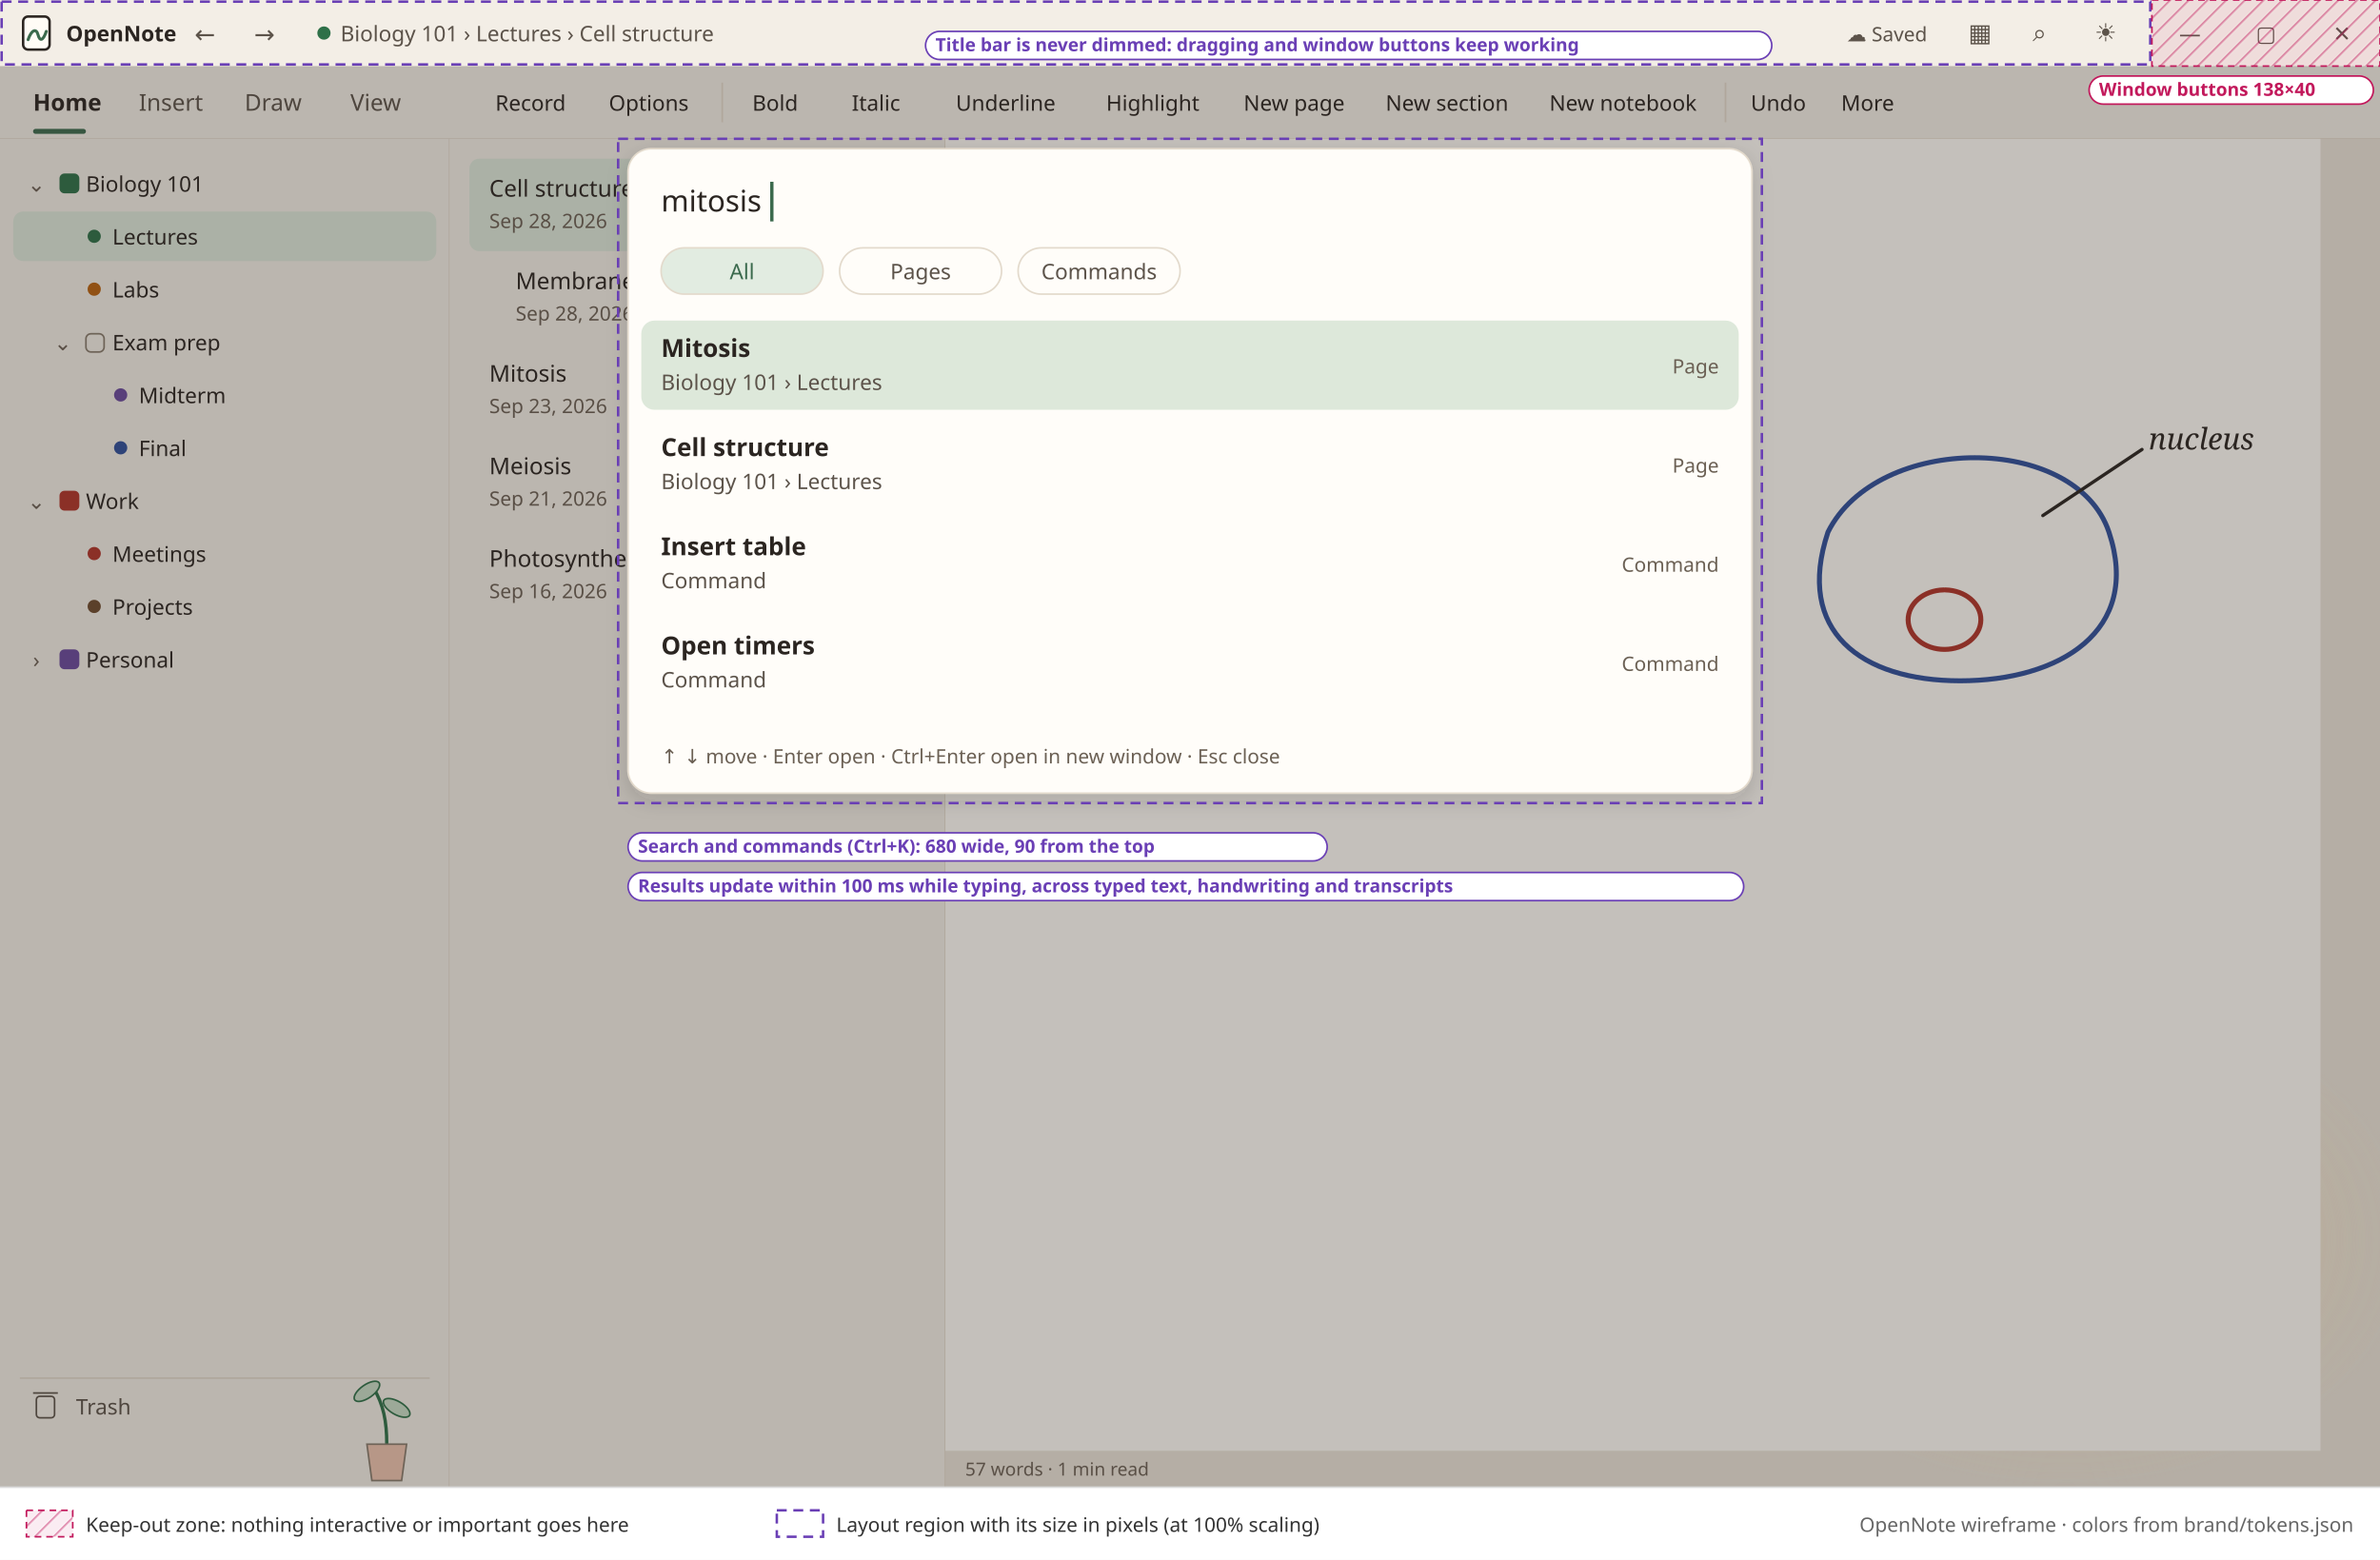
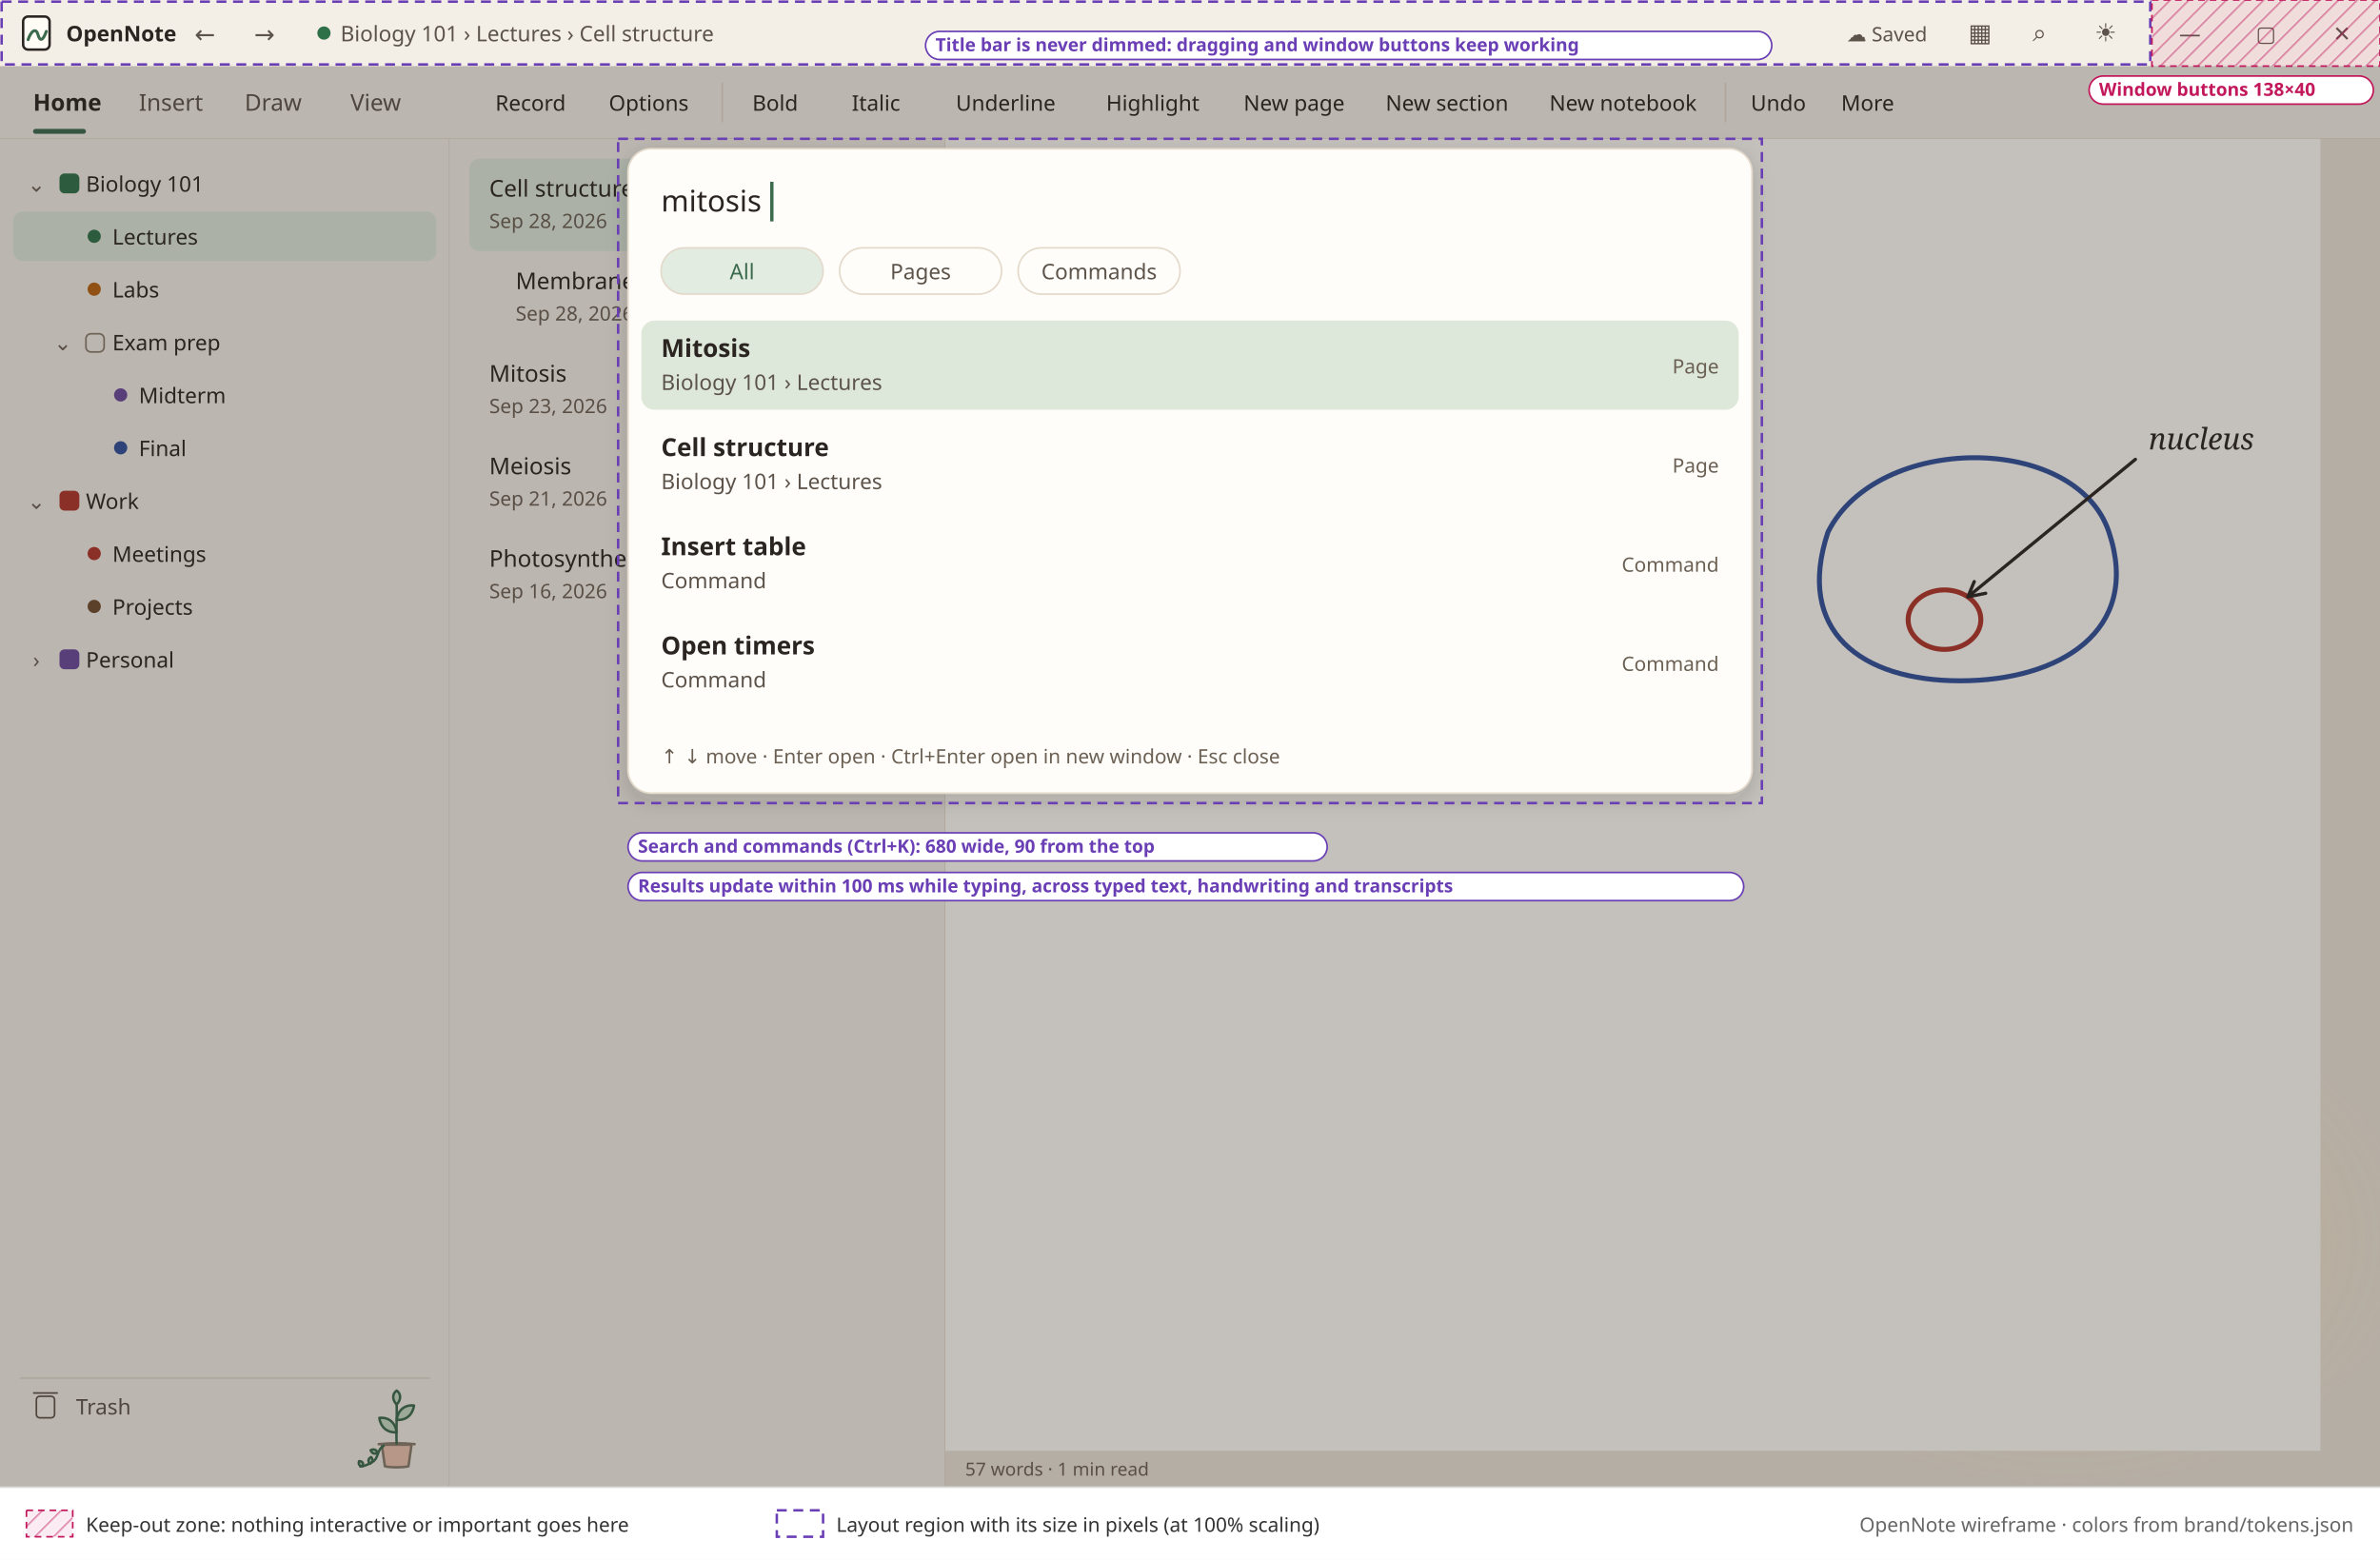
<svg xmlns="http://www.w3.org/2000/svg" viewBox="0 0 1440 944" width="1440" height="944" role="img">
  <defs>
    <pattern id="hatch" width="8" height="8" patternUnits="userSpaceOnUse" patternTransform="rotate(45)">
      <rect width="8" height="8" fill="#C2185B" fill-opacity="0.08" />
      <line x1="0" y1="0" x2="0" y2="8" stroke="#C2185B" stroke-opacity="0.45" stroke-width="2" />
    </pattern>
    <filter id="shadow" x="-10%" y="-10%" width="120%" height="130%">
      <feDropShadow dx="0" dy="4" stdDeviation="6" flood-color="#2B2521" flood-opacity="0.16" />
    </filter>
  </defs>
  <rect x="0" y="0" width="1440" height="900" rx="0" fill="#F3EEE6" />
  <rect x="0" y="0" width="1440" height="40" rx="0" fill="#F3EEE6" />
  <rect x="14" y="10" width="16" height="20" rx="3" fill="#FFFCF6" stroke="#2B2521" stroke-width="1.5" />
  <path d="M17 24c2-6 5-7 6-3s3 4 5-2" fill="none" stroke-linecap="round" stroke-linejoin="round" stroke="#3B6A4D" stroke-width="1.8" />
  <text x="40" y="25" font-size="13" font-weight="600" fill="#2B2521" text-anchor="start" font-family="'Atkinson Hyperlegible Next', 'Segoe UI', system-ui, sans-serif">OpenNote</text>
  <text x="124" y="26" font-size="15" font-weight="400" fill="#5C534A" text-anchor="middle" font-family="'Atkinson Hyperlegible Next', 'Segoe UI', system-ui, sans-serif">←</text>
  <text x="160" y="26" font-size="15" font-weight="400" fill="#5C534A" text-anchor="middle" font-family="'Atkinson Hyperlegible Next', 'Segoe UI', system-ui, sans-serif">→</text>
  <circle cx="196" cy="20" r="4" fill="#2E7048" />
  <text x="206" y="25" font-size="13" font-weight="400" fill="#5C534A" text-anchor="start" font-family="'Atkinson Hyperlegible Next', 'Segoe UI', system-ui, sans-serif">Biology 101 › Lectures › Cell structure</text>
  <text x="1166" y="25" font-size="12" font-weight="400" fill="#5C534A" text-anchor="end" font-family="'Atkinson Hyperlegible Next', 'Segoe UI', system-ui, sans-serif">☁ Saved</text>
  <text x="1198" y="25" font-size="15" font-weight="400" fill="#5C534A" text-anchor="middle" font-family="'Atkinson Hyperlegible Next', 'Segoe UI', system-ui, sans-serif">▦</text>
  <text x="1234" y="25" font-size="15" font-weight="400" fill="#5C534A" text-anchor="middle" font-family="'Atkinson Hyperlegible Next', 'Segoe UI', system-ui, sans-serif">⌕</text>
  <text x="1274" y="25" font-size="15" font-weight="400" fill="#5C534A" text-anchor="middle" font-family="'Atkinson Hyperlegible Next', 'Segoe UI', system-ui, sans-serif">☀</text>
  <text x="1325" y="25" font-size="13" font-weight="400" fill="#5C534A" text-anchor="middle" font-family="'Atkinson Hyperlegible Next', 'Segoe UI', system-ui, sans-serif">—</text>
  <text x="1371" y="25" font-size="13" font-weight="400" fill="#5C534A" text-anchor="middle" font-family="'Atkinson Hyperlegible Next', 'Segoe UI', system-ui, sans-serif">▢</text>
  <text x="1417" y="25" font-size="13" font-weight="400" fill="#5C534A" text-anchor="middle" font-family="'Atkinson Hyperlegible Next', 'Segoe UI', system-ui, sans-serif">✕</text>
  <rect x="0" y="40" width="1440" height="44" rx="0" fill="#F3EEE6" />
  <line x1="0" y1="84" x2="1440" y2="84" stroke="#E3DACC" />
  <text x="20" y="67" font-size="14" font-weight="600" fill="#2B2521" text-anchor="start" font-family="'Atkinson Hyperlegible Next', 'Segoe UI', system-ui, sans-serif">Home</text>
  <rect x="20" y="78" width="32" height="3" rx="1.5" fill="#3B6A4D" />
  <text x="84" y="67" font-size="14" font-weight="400" fill="#5C534A" text-anchor="start" font-family="'Atkinson Hyperlegible Next', 'Segoe UI', system-ui, sans-serif">Insert</text>
  <text x="148" y="67" font-size="14" font-weight="400" fill="#5C534A" text-anchor="start" font-family="'Atkinson Hyperlegible Next', 'Segoe UI', system-ui, sans-serif">Draw</text>
  <text x="212" y="67" font-size="14" font-weight="400" fill="#5C534A" text-anchor="start" font-family="'Atkinson Hyperlegible Next', 'Segoe UI', system-ui, sans-serif">View</text>
  <g data-fit="6" data-center="both">
    <rect x="290" y="48" width="62" height="28" rx="8" fill="none" />
    <text x="321" y="67" font-size="13" font-weight="400" fill="#2B2521" text-anchor="middle" font-family="'Atkinson Hyperlegible Next', 'Segoe UI', system-ui, sans-serif">Record</text>
  </g>
  <g data-fit="6" data-center="both">
    <rect x="358" y="48" width="69" height="28" rx="8" fill="none" />
    <text x="392.5" y="67" font-size="13" font-weight="400" fill="#2B2521" text-anchor="middle" font-family="'Atkinson Hyperlegible Next', 'Segoe UI', system-ui, sans-serif">Options</text>
  </g>
  <line x1="437" y1="50" x2="437" y2="74" stroke="#E3DACC" />
  <g data-fit="6" data-center="both">
    <rect x="445" y="48" width="48" height="28" rx="8" fill="none" />
    <text x="469" y="67" font-size="13" font-weight="400" fill="#2B2521" text-anchor="middle" font-family="'Atkinson Hyperlegible Next', 'Segoe UI', system-ui, sans-serif">Bold</text>
  </g>
  <g data-fit="6" data-center="both">
    <rect x="499" y="48" width="62" height="28" rx="8" fill="none" />
    <text x="530" y="67" font-size="13" font-weight="400" fill="#2B2521" text-anchor="middle" font-family="'Atkinson Hyperlegible Next', 'Segoe UI', system-ui, sans-serif">Italic</text>
  </g>
  <g data-fit="6" data-center="both">
    <rect x="567" y="48" width="83" height="28" rx="8" fill="none" />
    <text x="608.5" y="67" font-size="13" font-weight="400" fill="#2B2521" text-anchor="middle" font-family="'Atkinson Hyperlegible Next', 'Segoe UI', system-ui, sans-serif">Underline</text>
  </g>
  <g data-fit="6" data-center="both">
    <rect x="656" y="48" width="83" height="28" rx="8" fill="none" />
    <text x="697.5" y="67" font-size="13" font-weight="400" fill="#2B2521" text-anchor="middle" font-family="'Atkinson Hyperlegible Next', 'Segoe UI', system-ui, sans-serif">Highlight</text>
  </g>
  <g data-fit="6" data-center="both">
    <rect x="745" y="48" width="76" height="28" rx="8" fill="none" />
    <text x="783" y="67" font-size="13" font-weight="400" fill="#2B2521" text-anchor="middle" font-family="'Atkinson Hyperlegible Next', 'Segoe UI', system-ui, sans-serif">New page</text>
  </g>
  <g data-fit="6" data-center="both">
    <rect x="827" y="48" width="97" height="28" rx="8" fill="none" />
    <text x="875.5" y="67" font-size="13" font-weight="400" fill="#2B2521" text-anchor="middle" font-family="'Atkinson Hyperlegible Next', 'Segoe UI', system-ui, sans-serif">New section</text>
  </g>
  <g data-fit="6" data-center="both">
    <rect x="930" y="48" width="104" height="28" rx="8" fill="none" />
    <text x="982" y="67" font-size="13" font-weight="400" fill="#2B2521" text-anchor="middle" font-family="'Atkinson Hyperlegible Next', 'Segoe UI', system-ui, sans-serif">New notebook</text>
  </g>
  <line x1="1044" y1="50" x2="1044" y2="74" stroke="#E3DACC" />
  <g data-fit="6" data-center="both">
    <rect x="1052" y="48" width="48" height="28" rx="8" fill="none" />
    <text x="1076" y="67" font-size="13" font-weight="400" fill="#2B2521" text-anchor="middle" font-family="'Atkinson Hyperlegible Next', 'Segoe UI', system-ui, sans-serif">Undo</text>
  </g>
  <g data-fit="6" data-center="both">
    <rect x="1106" y="48" width="48" height="28" rx="8" fill="none" />
    <text x="1130" y="67" font-size="13" font-weight="400" fill="#2B2521" text-anchor="middle" font-family="'Atkinson Hyperlegible Next', 'Segoe UI', system-ui, sans-serif">More</text>
  </g>
  <rect x="0" y="84" width="272" height="816" rx="0" fill="#F3EEE6" />
  <line x1="272" y1="84" x2="272" y2="900" stroke="#E3DACC" />
  <text x="22" y="116" font-size="13" font-weight="400" fill="#6B6054" text-anchor="middle" font-family="'Atkinson Hyperlegible Next', 'Segoe UI', system-ui, sans-serif">⌄</text>
  <rect x="36" y="105" width="12" height="12" rx="3" fill="#2E7048" />
  <text x="52" y="116" font-size="13" font-weight="400" fill="#2B2521" text-anchor="start" font-family="'Atkinson Hyperlegible Next', 'Segoe UI', system-ui, sans-serif">Biology 101</text>
  <rect x="8" y="128" width="256" height="30" rx="6" fill="#DDE8DA" />
  <circle cx="57" cy="143" r="4" fill="#2E7048" />
  <text x="68" y="148" font-size="13" font-weight="400" fill="#2B2521" text-anchor="start" font-family="'Atkinson Hyperlegible Next', 'Segoe UI', system-ui, sans-serif">Lectures</text>
  <circle cx="57" cy="175" r="4" fill="#B8620F" />
  <text x="68" y="180" font-size="13" font-weight="400" fill="#2B2521" text-anchor="start" font-family="'Atkinson Hyperlegible Next', 'Segoe UI', system-ui, sans-serif">Labs</text>
  <text x="38" y="212" font-size="13" font-weight="400" fill="#6B6054" text-anchor="middle" font-family="'Atkinson Hyperlegible Next', 'Segoe UI', system-ui, sans-serif">⌄</text>
  <rect x="52" y="202" width="11" height="11" rx="3" fill="none" stroke="#877B6C" stroke-width="1" />
  <text x="68" y="212" font-size="13" font-weight="400" fill="#2B2521" text-anchor="start" font-family="'Atkinson Hyperlegible Next', 'Segoe UI', system-ui, sans-serif">Exam prep</text>
  <circle cx="73" cy="239" r="4" fill="#6A4A9C" />
  <text x="84" y="244" font-size="13" font-weight="400" fill="#2B2521" text-anchor="start" font-family="'Atkinson Hyperlegible Next', 'Segoe UI', system-ui, sans-serif">Midterm</text>
  <circle cx="73" cy="271" r="4" fill="#2F4F9A" />
  <text x="84" y="276" font-size="13" font-weight="400" fill="#2B2521" text-anchor="start" font-family="'Atkinson Hyperlegible Next', 'Segoe UI', system-ui, sans-serif">Final</text>
  <text x="22" y="308" font-size="13" font-weight="400" fill="#6B6054" text-anchor="middle" font-family="'Atkinson Hyperlegible Next', 'Segoe UI', system-ui, sans-serif">⌄</text>
  <rect x="36" y="297" width="12" height="12" rx="3" fill="#B0342A" />
  <text x="52" y="308" font-size="13" font-weight="400" fill="#2B2521" text-anchor="start" font-family="'Atkinson Hyperlegible Next', 'Segoe UI', system-ui, sans-serif">Work</text>
  <circle cx="57" cy="335" r="4" fill="#B0342A" />
  <text x="68" y="340" font-size="13" font-weight="400" fill="#2B2521" text-anchor="start" font-family="'Atkinson Hyperlegible Next', 'Segoe UI', system-ui, sans-serif">Meetings</text>
  <circle cx="57" cy="367" r="4" fill="#6E4B2E" />
  <text x="68" y="372" font-size="13" font-weight="400" fill="#2B2521" text-anchor="start" font-family="'Atkinson Hyperlegible Next', 'Segoe UI', system-ui, sans-serif">Projects</text>
  <text x="22" y="404" font-size="13" font-weight="400" fill="#6B6054" text-anchor="middle" font-family="'Atkinson Hyperlegible Next', 'Segoe UI', system-ui, sans-serif">›</text>
  <rect x="36" y="393" width="12" height="12" rx="3" fill="#6A4A9C" />
  <text x="52" y="404" font-size="13" font-weight="400" fill="#2B2521" text-anchor="start" font-family="'Atkinson Hyperlegible Next', 'Segoe UI', system-ui, sans-serif">Personal</text>
  <line x1="12" y1="834" x2="260" y2="834" stroke="#E3DACC" />
  <rect x="22" y="845" width="11" height="13" rx="2" fill="none" stroke="#5C534A" stroke-width="1" />
  <line x1="20" y1="843" x2="35" y2="843" stroke="#5C534A" />
  <text x="46" y="856" font-size="13" font-weight="400" fill="#5C534A" text-anchor="start" font-family="'Atkinson Hyperlegible Next', 'Segoe UI', system-ui, sans-serif">Trash</text>
-   <path d="M234 874c0-14-2-24-8-34" fill="none" stroke-linecap="round" stroke-linejoin="round" stroke="#2E7048" stroke-width="2" />
-   <ellipse cx="222" cy="842" rx="9" ry="4" transform="rotate(-35 222 842)" fill="#C8DCC6" stroke="#2E7048" />
-   <ellipse cx="240" cy="852" rx="9" ry="4" transform="rotate(30 240 852)" fill="#C8DCC6" stroke="#2E7048" />
-   <path d="M222 874h24l-3 22h-18z" fill="#EDC3AF" stroke="#877B6C" />
+   <g data-part="plant-pot" fill="none" stroke="#877B6C" stroke-linecap="round" stroke-linejoin="round">
+     <g data-part="plant" transform="translate(216 840.5063) scale(0.75)" stroke-width="2">
+       <path d="M20 45H44L41.5 62.5C36 63.6 28 63.6 22.5 62.5Z" fill="#EDC3AF" data-part="pot" />
+       <path d="M17.5 44.6C28 43.6 37 43.6 46.5 44.6" />
+       <path d="M32 44C31.4 34 32.4 23 32 12" stroke="#3B6A4D" />
+       <path d="M21.5 46C15.5 49.5 18 55.6 12.4 59 9 61 6 62.4 2.6 62.6" stroke="#3B6A4D" />
+       <path d="M32 35C24 35.6 19 30.6 18 23.4 26 22.6 31 27.6 32 35Z" fill="#C8DCC6" stroke="#3B6A4D" />
+       <path d="M32 25C40 25.6 45 20.6 46 13.4 38 12.6 33 17.6 32 25Z" fill="#C8DCC6" stroke="#3B6A4D" />
+       <path d="M32 12.6C28 8.6 28.6 3.6 32 1.4 35.4 3.6 36 8.6 32 12.6Z" fill="#C8DCC6" stroke="#3B6A4D" />
+       <path d="M16.6 51.6Q14.9 47.6 11 49.5Q12.7 53.6 16.6 51.6Z" fill="#C8DCC6" stroke="#3B6A4D" />
+       <path d="M10.4 60.4Q14 58.2 11.4 55Q7.7 57.1 10.4 60.4Z" fill="#C8DCC6" stroke="#3B6A4D" />
+       <path d="M4.6 62.4Q5.8 58.5 1.7 58.3Q0.5 62.2 4.6 62.4Z" fill="#C8DCC6" stroke="#3B6A4D" />
+     </g>
+   </g>
  <rect x="272" y="84" width="300" height="816" rx="0" fill="#F3EEE6" />
  <line x1="572" y1="84" x2="572" y2="900" stroke="#E3DACC" />
  <rect x="284" y="96" width="276" height="56" rx="6" fill="#DDE8DA" />
  <text x="296" y="119" font-size="14" font-weight="500" fill="#2B2521" text-anchor="start" font-family="'Atkinson Hyperlegible Next', 'Segoe UI', system-ui, sans-serif">Cell structure</text>
  <text x="296" y="138" font-size="12" font-weight="400" fill="#6B6054" text-anchor="start" font-family="'Atkinson Hyperlegible Next', 'Segoe UI', system-ui, sans-serif">Sep 28, 2026</text>
  <text x="312" y="175" font-size="14" font-weight="500" fill="#2B2521" text-anchor="start" font-family="'Atkinson Hyperlegible Next', 'Segoe UI', system-ui, sans-serif">Membranes</text>
  <text x="312" y="194" font-size="12" font-weight="400" fill="#6B6054" text-anchor="start" font-family="'Atkinson Hyperlegible Next', 'Segoe UI', system-ui, sans-serif">Sep 28, 2026</text>
  <text x="296" y="231" font-size="14" font-weight="500" fill="#2B2521" text-anchor="start" font-family="'Atkinson Hyperlegible Next', 'Segoe UI', system-ui, sans-serif">Mitosis</text>
  <text x="296" y="250" font-size="12" font-weight="400" fill="#6B6054" text-anchor="start" font-family="'Atkinson Hyperlegible Next', 'Segoe UI', system-ui, sans-serif">Sep 23, 2026</text>
  <text x="296" y="287" font-size="14" font-weight="500" fill="#2B2521" text-anchor="start" font-family="'Atkinson Hyperlegible Next', 'Segoe UI', system-ui, sans-serif">Meiosis</text>
  <text x="296" y="306" font-size="12" font-weight="400" fill="#6B6054" text-anchor="start" font-family="'Atkinson Hyperlegible Next', 'Segoe UI', system-ui, sans-serif">Sep 21, 2026</text>
  <text x="296" y="343" font-size="14" font-weight="500" fill="#2B2521" text-anchor="start" font-family="'Atkinson Hyperlegible Next', 'Segoe UI', system-ui, sans-serif">Photosynthesis</text>
  <text x="296" y="362" font-size="12" font-weight="400" fill="#6B6054" text-anchor="start" font-family="'Atkinson Hyperlegible Next', 'Segoe UI', system-ui, sans-serif">Sep 16, 2026</text>
  <defs>
    <radialGradient id="ambient8" cx="0" cy="0" r="1" gradientUnits="userSpaceOnUse" gradientTransform="translate(572 84) scale(608 653)">
      <stop offset="0" stop-color="#FFF0D4" />
      <stop offset="1" stop-color="#FFF0D4" stop-opacity="0" />
    </radialGradient>
    <radialGradient id="ambient8p">
      <stop offset="0" stop-color="#FCE4B8" />
      <stop offset="1" stop-color="#FCE4B8" stop-opacity="0" />
    </radialGradient>
  </defs>
  <rect x="572" y="84" width="868" height="816" rx="0" fill="#EAE3D8" />
  <rect x="572" y="84" width="868" height="816" fill="url(#ambient8)" />
  <ellipse cx="1250" cy="750" rx="210" ry="150" fill="url(#ambient8p)" opacity="0.9" />
  <rect x="572" y="84" width="832" height="794" rx="0" fill="#FFFCF6" />
  <text x="584" y="893" font-size="11" font-weight="400" fill="#6B6054" text-anchor="start" font-family="'Atkinson Hyperlegible Next', 'Segoe UI', system-ui, sans-serif">57 words · 1 min read</text>
  <text x="636" y="172" font-size="30" font-weight="700" fill="#2B2521" text-anchor="start" font-family="Literata, Cambria, Georgia, serif">Cell structure</text>
  <rect x="636" y="184" width="48" height="2" rx="0" fill="#A9502F" />
  <text x="636" y="206" font-size="11" font-weight="400" fill="#6B6054" text-anchor="start" font-family="'Atkinson Hyperlegible Next', 'Segoe UI', system-ui, sans-serif">Changed Sep 28, 2026</text>
  <text x="636" y="244" font-size="20" font-weight="600" fill="#2B2521" text-anchor="start" font-family="'Atkinson Hyperlegible Next', 'Segoe UI', system-ui, sans-serif">Organelles</text>
  <rect x="636" y="262" width="380" height="7" rx="3.5" fill="#877B6C" />
  <rect x="636" y="278" width="420" height="7" rx="3.5" fill="#877B6C" />
  <rect x="636" y="294" width="350" height="7" rx="3.5" fill="#877B6C" />
  <rect x="636" y="310" width="300" height="7" rx="3.5" fill="#877B6C" />
  <path d="M1106 322c30-60 150-60 170 0s-30 90-90 90-100-30-80-90z" fill="none" stroke-linecap="round" stroke-linejoin="round" stroke="#2F4F9A" stroke-width="3" />
-   <path d="M1176 357a22 18 0 1 0 1 0" fill="none" stroke-linecap="round" stroke-linejoin="round" stroke="#B0342A" stroke-width="3" />
-   <path d="M1236 312l60-40" fill="none" stroke-linecap="round" stroke-linejoin="round" stroke="#2B2521" stroke-width="2" />
+   <path data-part="nucleus" d="M1176 357a22 18 0 1 0 1 0" fill="none" stroke-linecap="round" stroke-linejoin="round" stroke="#B0342A" stroke-width="3" />
+   <path data-part="arrow" d="M1292 278C1258.21 305.74 1224.43 333.47 1190.64 361.21M1190.64 361.21L1201.42 359.04M1190.64 361.21L1194.49 351.98" fill="none" stroke-linecap="round" stroke-linejoin="round" stroke="#2B2521" stroke-width="2" />
  <text x="1300" y="272" font-size="18" font-weight="400" fill="#2B2521" text-anchor="start" font-family="Literata, Cambria, Georgia, serif" font-style="italic">nucleus</text>
  <text x="636" y="362" font-size="20" font-weight="600" fill="#2B2521" text-anchor="start" font-family="'Atkinson Hyperlegible Next', 'Segoe UI', system-ui, sans-serif">Key terms</text>
  <rect x="634" y="376" width="150" height="20" rx="3" fill="#F2CF4A66" />
  <rect x="636" y="383" width="140" height="7" rx="3.5" fill="#877B6C" />
  <rect x="636" y="399" width="360" height="7" rx="3.5" fill="#877B6C" />
  <rect x="636" y="415" width="330" height="7" rx="3.5" fill="#877B6C" />
  <rect x="0" y="40" width="1440" height="860" rx="0" fill="#2B2521" fill-opacity="0.28" />
  <rect x="380" y="90" width="680" height="390" rx="14" fill="#FFFDF9" stroke="#E3DACC" stroke-width="1" filter="url(#shadow)" />
  <text x="400" y="128" font-size="18" font-weight="400" fill="#2B2521" text-anchor="start" font-family="'Atkinson Hyperlegible Next', 'Segoe UI', system-ui, sans-serif">mitosis</text>
  <rect x="466" y="110" width="2" height="24" rx="0" fill="#3B6A4D" />
  <rect x="400" y="150" width="98" height="28" rx="14" fill="#E2ECE1" stroke="#E3DACC" stroke-width="1" />
  <text x="449" y="169" font-size="13" font-weight="400" fill="#3B6A4D" text-anchor="middle" font-family="'Atkinson Hyperlegible Next', 'Segoe UI', system-ui, sans-serif">All</text>
  <rect x="508" y="150" width="98" height="28" rx="14" fill="none" stroke="#E3DACC" stroke-width="1" />
  <text x="557" y="169" font-size="13" font-weight="400" fill="#5C534A" text-anchor="middle" font-family="'Atkinson Hyperlegible Next', 'Segoe UI', system-ui, sans-serif">Pages</text>
  <rect x="616" y="150" width="98" height="28" rx="14" fill="none" stroke="#E3DACC" stroke-width="1" />
  <text x="665" y="169" font-size="13" font-weight="400" fill="#5C534A" text-anchor="middle" font-family="'Atkinson Hyperlegible Next', 'Segoe UI', system-ui, sans-serif">Commands</text>
  <rect x="388" y="194" width="664" height="54" rx="8" fill="#DDE8DA" />
  <text x="400" y="216" font-size="15" font-weight="600" fill="#2B2521" text-anchor="start" font-family="'Atkinson Hyperlegible Next', 'Segoe UI', system-ui, sans-serif">Mitosis</text>
  <text x="400" y="236" font-size="13" font-weight="400" fill="#5C534A" text-anchor="start" font-family="'Atkinson Hyperlegible Next', 'Segoe UI', system-ui, sans-serif">Biology 101 › Lectures</text>
  <text x="1040" y="226" font-size="12" font-weight="400" fill="#6B6054" text-anchor="end" font-family="'Atkinson Hyperlegible Next', 'Segoe UI', system-ui, sans-serif">Page</text>
  <text x="400" y="276" font-size="15" font-weight="600" fill="#2B2521" text-anchor="start" font-family="'Atkinson Hyperlegible Next', 'Segoe UI', system-ui, sans-serif">Cell structure</text>
  <text x="400" y="296" font-size="13" font-weight="400" fill="#5C534A" text-anchor="start" font-family="'Atkinson Hyperlegible Next', 'Segoe UI', system-ui, sans-serif">Biology 101 › Lectures</text>
  <text x="1040" y="286" font-size="12" font-weight="400" fill="#6B6054" text-anchor="end" font-family="'Atkinson Hyperlegible Next', 'Segoe UI', system-ui, sans-serif">Page</text>
  <text x="400" y="336" font-size="15" font-weight="600" fill="#2B2521" text-anchor="start" font-family="'Atkinson Hyperlegible Next', 'Segoe UI', system-ui, sans-serif">Insert table</text>
  <text x="400" y="356" font-size="13" font-weight="400" fill="#5C534A" text-anchor="start" font-family="'Atkinson Hyperlegible Next', 'Segoe UI', system-ui, sans-serif">Command</text>
  <text x="1040" y="346" font-size="12" font-weight="400" fill="#6B6054" text-anchor="end" font-family="'Atkinson Hyperlegible Next', 'Segoe UI', system-ui, sans-serif">Command</text>
  <text x="400" y="396" font-size="15" font-weight="600" fill="#2B2521" text-anchor="start" font-family="'Atkinson Hyperlegible Next', 'Segoe UI', system-ui, sans-serif">Open timers</text>
  <text x="400" y="416" font-size="13" font-weight="400" fill="#5C534A" text-anchor="start" font-family="'Atkinson Hyperlegible Next', 'Segoe UI', system-ui, sans-serif">Command</text>
  <text x="1040" y="406" font-size="12" font-weight="400" fill="#6B6054" text-anchor="end" font-family="'Atkinson Hyperlegible Next', 'Segoe UI', system-ui, sans-serif">Command</text>
  <text x="400" y="462" font-size="12" font-weight="400" fill="#6B6054" text-anchor="start" font-family="'Atkinson Hyperlegible Next', 'Segoe UI', system-ui, sans-serif">↑ ↓ move   ·   Enter open   ·   Ctrl+Enter open in new window   ·   Esc close</text>
  <g pointer-events="none">
    <rect x="374" y="84" width="692" height="402" rx="0" fill="none" stroke="#6A3FB5" stroke-width="1.5" stroke-dasharray="6 4" />
  </g>
  <g data-fit="4" pointer-events="none">
    <rect x="380" y="504" width="423" height="17" rx="8.5" fill="#FFFFFF" stroke="#6A3FB5" stroke-width="1" />
    <text x="386" y="516" font-size="11" font-weight="600" fill="#6A3FB5" text-anchor="start" font-family="'Atkinson Hyperlegible Next', 'Segoe UI', system-ui, sans-serif">Search and commands (Ctrl+K): 680 wide, 90 from the top</text>
  </g>
  <g data-fit="4" pointer-events="none">
    <rect x="380" y="528" width="675" height="17" rx="8.5" fill="#FFFFFF" stroke="#6A3FB5" stroke-width="1" />
    <text x="386" y="540" font-size="11" font-weight="600" fill="#6A3FB5" text-anchor="start" font-family="'Atkinson Hyperlegible Next', 'Segoe UI', system-ui, sans-serif">Results update within 100 ms while typing, across typed text, handwriting and transcripts</text>
  </g>
  <g pointer-events="none">
    <rect x="1" y="1" width="1300" height="38" rx="0" fill="none" stroke="#6A3FB5" stroke-width="1.5" stroke-dasharray="6 4" />
  </g>
  <g data-fit="4" pointer-events="none">
    <rect x="560" y="19" width="512" height="17" rx="8.5" fill="#FFFFFF" stroke="#6A3FB5" stroke-width="1" />
    <text x="566" y="31" font-size="11" font-weight="600" fill="#6A3FB5" text-anchor="start" font-family="'Atkinson Hyperlegible Next', 'Segoe UI', system-ui, sans-serif">Title bar is never dimmed: dragging and window buttons keep working</text>
  </g>
  <g pointer-events="none">
    <rect x="1302" y="0" width="138" height="40" rx="0" fill="url(#hatch)" stroke="#C2185B" stroke-width="1" stroke-dasharray="4 3" />
  </g>
  <g data-fit="4" pointer-events="none">
    <rect x="1264" y="46" width="172" height="17" rx="8.5" fill="#FFFFFF" stroke="#C2185B" stroke-width="1" />
    <text x="1270" y="58" font-size="11" font-weight="600" fill="#C2185B" text-anchor="start" font-family="'Atkinson Hyperlegible Next', 'Segoe UI', system-ui, sans-serif">Window buttons 138×40</text>
  </g>
  <rect x="0" y="900" width="1440" height="44" rx="0" fill="#FFFFFF" />
  <line x1="0" y1="900" x2="1440" y2="900" stroke="#D9D9D9" />
  <rect x="16" y="914" width="28" height="16" rx="0" fill="url(#hatch)" stroke="#C2185B" stroke-width="1" stroke-dasharray="4 3" />
  <text x="52" y="927" font-size="12" font-weight="400" fill="#333" text-anchor="start" font-family="'Atkinson Hyperlegible Next', 'Segoe UI', system-ui, sans-serif">Keep-out zone: nothing interactive or important goes here</text>
  <rect x="470" y="914" width="28" height="16" rx="0" fill="none" stroke="#6A3FB5" stroke-width="1.5" stroke-dasharray="6 4" />
  <text x="506" y="927" font-size="12" font-weight="400" fill="#333" text-anchor="start" font-family="'Atkinson Hyperlegible Next', 'Segoe UI', system-ui, sans-serif">Layout region with its size in pixels (at 100% scaling)</text>
  <text x="1424" y="927" font-size="12" font-weight="400" fill="#666" text-anchor="end" font-family="'Atkinson Hyperlegible Next', 'Segoe UI', system-ui, sans-serif">OpenNote wireframe · colors from brand/tokens.json</text>
</svg>
